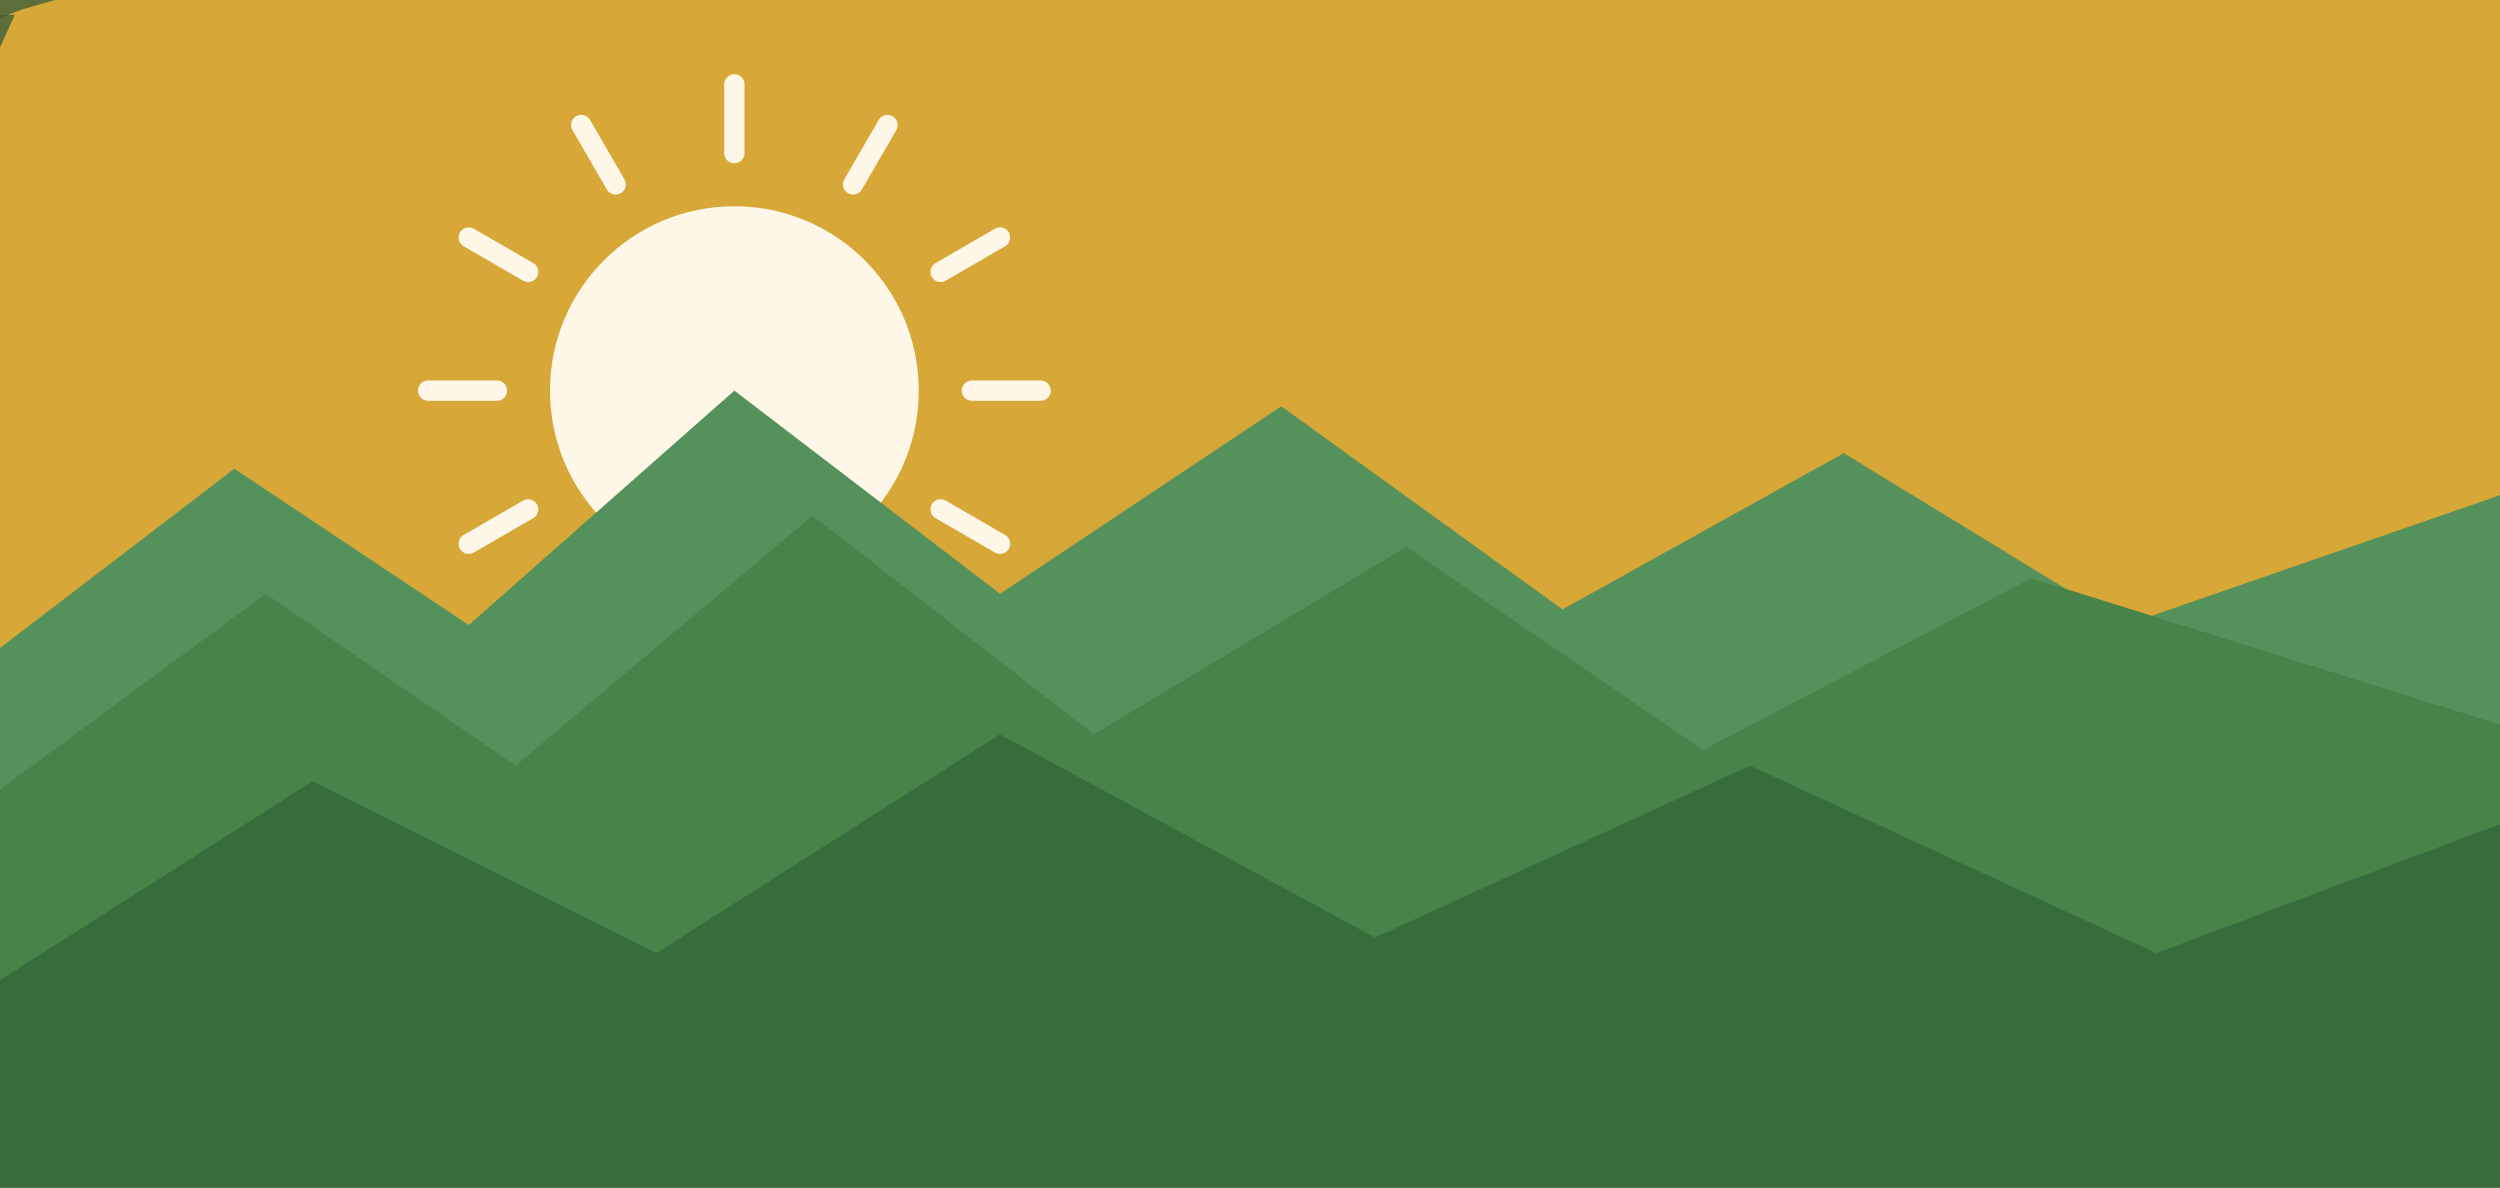
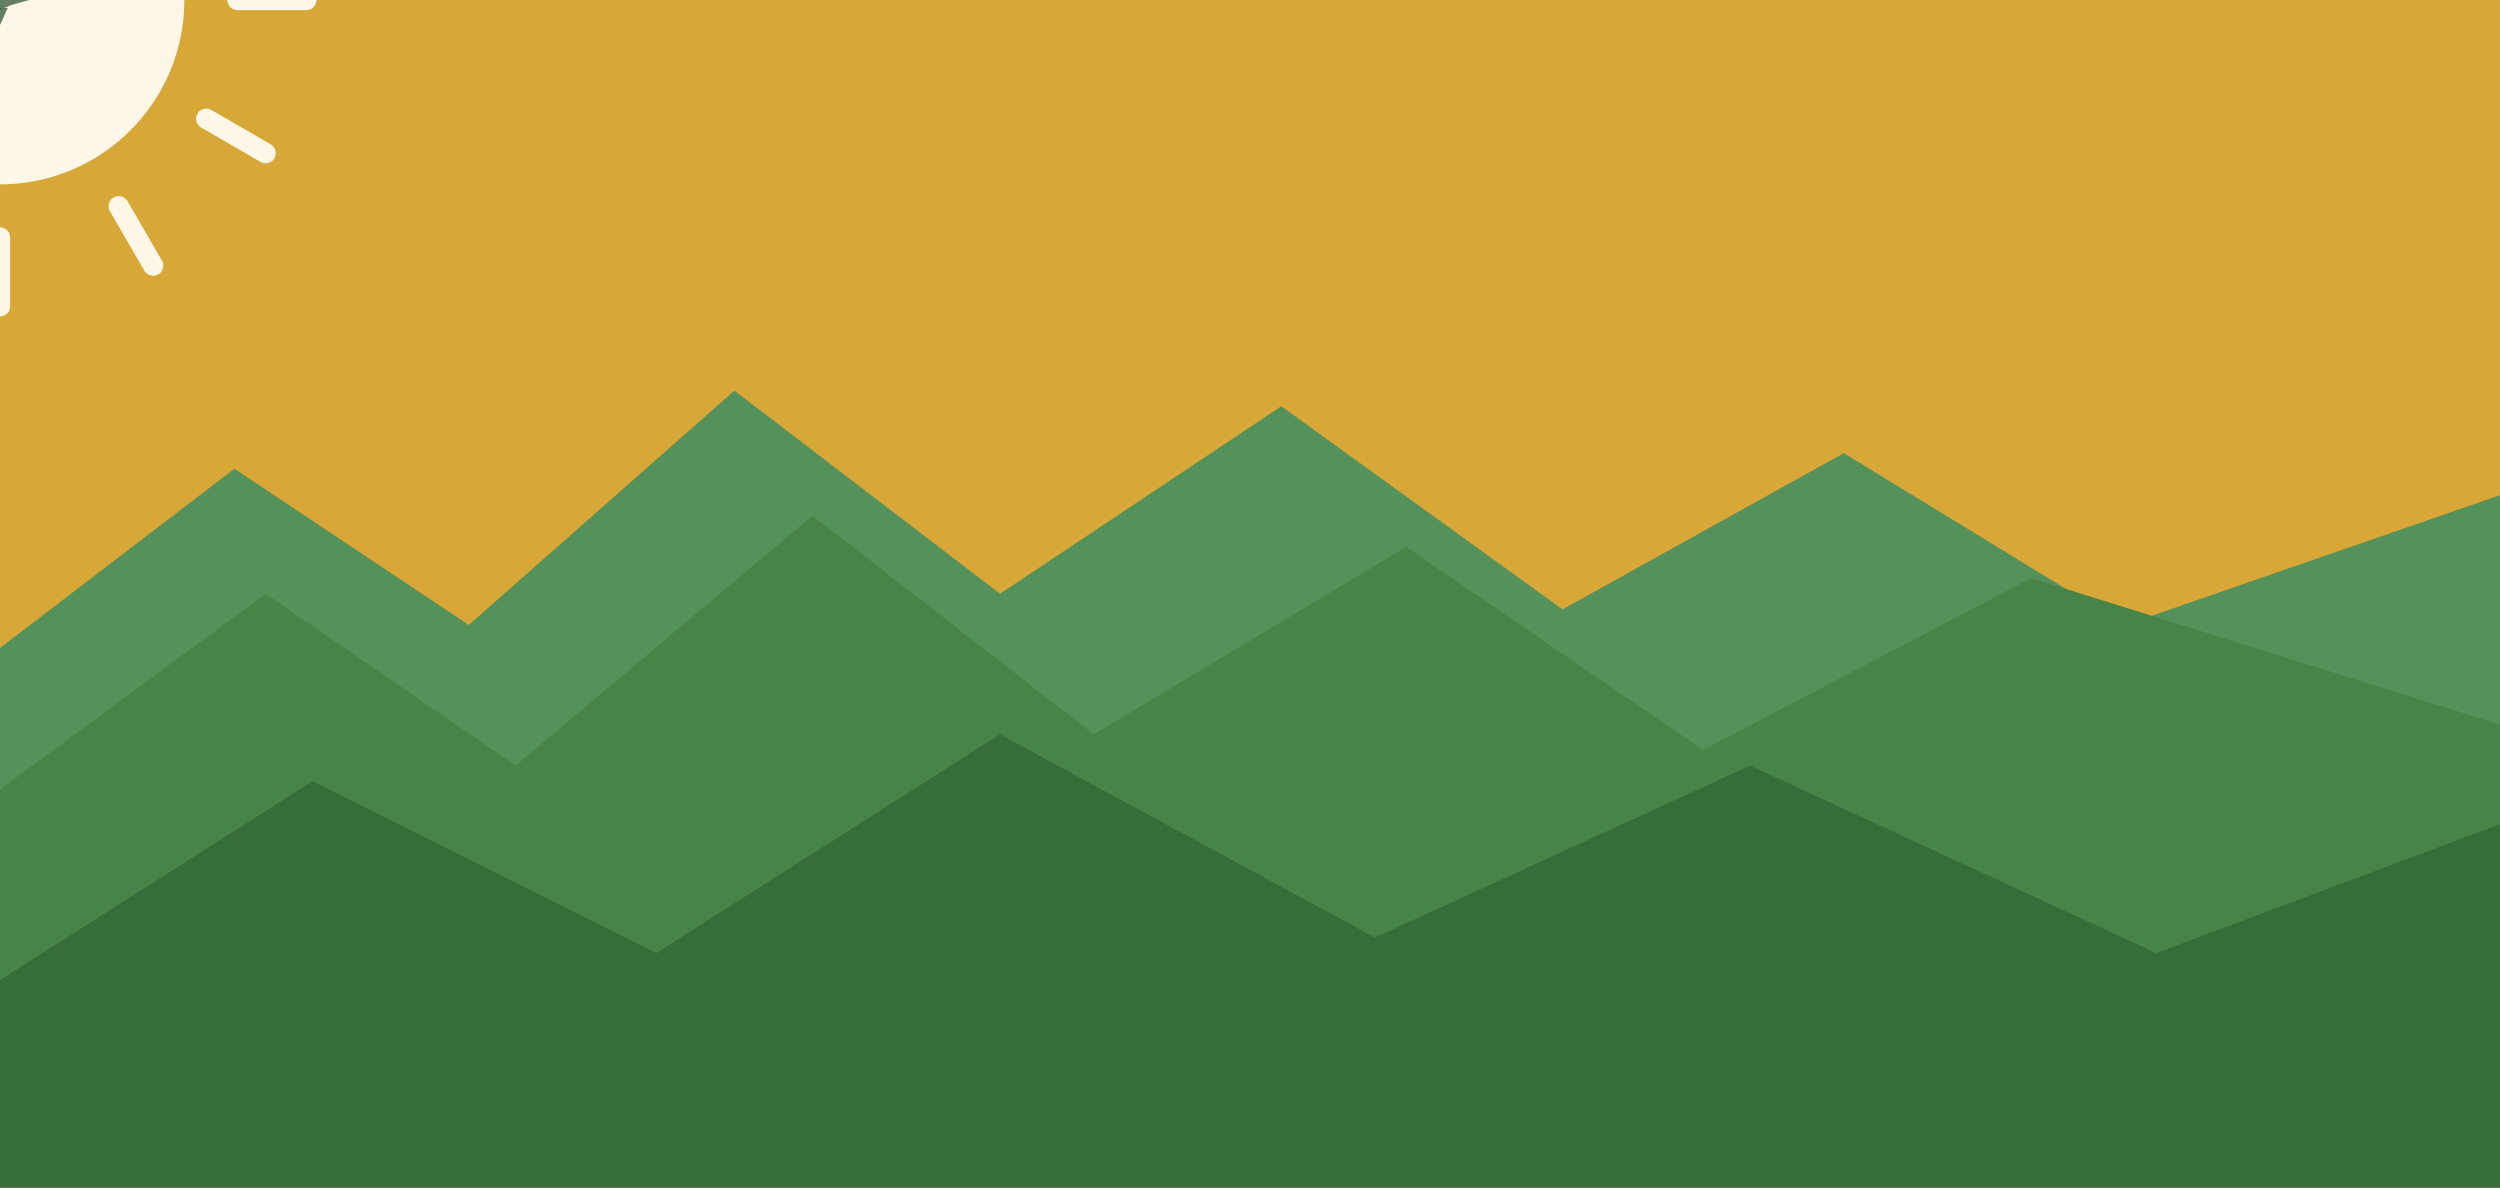
- <svg xmlns="http://www.w3.org/2000/svg" viewBox="0 0 1600 760" preserveAspectRatio="xMidYMid slice" role="img" aria-label="The Abundance Mindset Magazine cover: a sun over green mountains, with the far messenger running the ridge">
+ <svg xmlns="http://www.w3.org/2000/svg" viewBox="0 0 1600 760" preserveAspectRatio="xMidYMid slice" role="img" aria-label="A sun crossing a gold sky over green mountains, an eagle above, and the far messenger running the ridge">
  <defs>
    <style>
.rays{stroke:#FEF7E7;stroke-width:13;stroke-linecap:round}
- /* Tony, 6 October: "have the sun moving around too .. and the figure start
-    sooner once you open the page." So the sun crosses the sky the way it does
-    over a morning — slowly, three minutes end to end, rising a little as it
-    goes — and its rays turn with it. */
- .sun{animation:sun-cross 180s ease-in-out infinite alternate;transform-box:view-box;transform-origin:470px 250px}
- .rays{animation:sun-cross 180s ease-in-out infinite alternate,
-                 ray-turn 120s linear infinite;
-       transform-box:view-box;transform-origin:470px 250px}
+ .eagle__b,.eagle__t{fill:#3B5E3B;opacity:.78}
+ 
+ .sunbody{transform-box:view-box;transform-origin:0 0;animation:sun-cross 150s ease-in-out infinite}
+ .rays{transform-box:view-box;transform-origin:0 0;animation:ray-turn 90s linear infinite}
@keyframes sun-cross{
-   0%{transform:translate(-150px,52px)}
-   50%{transform:translate(120px,-34px)}
-   100%{transform:translate(390px,44px)}
+   0%   {transform:translate(140px,460px)}
+   22%  {transform:translate(300px,280px)}
+   50%  {transform:translate(600px,192px)}
+   78%  {transform:translate(890px,280px)}
+   100% {transform:translate(1070px,460px)}
}
@keyframes ray-turn{to{rotate:360deg}}
- /* The messenger runs the ridge. Tony has had him walking, then running, since
-    4 October; here he runs the cover itself. Off under reduced motion. */
+ 
+ .eagle{offset-path:path("M -80,150 C 300,70 620,210 960,110 C 1240,30 1480,140 1760,90");
+   offset-rotate:auto;offset-distance:0%;animation:eagle-cross 54s linear infinite;animation-delay:-14s}
+ .eagle &gt; g{animation:eagle-beat 3.6s ease-in-out infinite}
+ @keyframes eagle-cross{0%{offset-distance:0%;opacity:0}4%{opacity:1}94%{opacity:1}100%{offset-distance:100%;opacity:0}}
+ @keyframes eagle-beat{0%,100%{transform:scale(1.9,1.9)}50%{transform:scale(1.8,1.32)}}
+ 
.cv-run{offset-path:path("M -40,640 L 200,500 L 420,610 L 640,470 L 880,600 L 1120,490 L 1380,610 L 1620,520");offset-rotate:0deg;offset-distance:0%;
-   animation:cv-cross 30s linear infinite;animation-delay:-7s}
+   animation:cv-cross 18s linear infinite;animation-delay:-5s}
.cv-b{animation:cv-bob .44s ease-in-out infinite}
.cv-leg{transform-box:view-box;transform-origin:-6px -13px}
.cv-arm{transform-box:view-box;transform-origin:1px -27px}
.cv-leg--f,.cv-arm--b{animation:cv-fwd .44s ease-in-out infinite}
.cv-leg--b,.cv-arm--f{animation:cv-back .44s ease-in-out infinite}
.cv-hair{transform-box:view-box;transform-origin:0 -36px;animation:cv-mane .44s ease-in-out infinite}
- @keyframes cv-cross{0%{offset-distance:0%;opacity:0}2%{opacity:1}95%{opacity:1}100%{offset-distance:100%;opacity:0}}
+ @keyframes cv-cross{0%{offset-distance:0%;opacity:0}3%{opacity:1}95%{opacity:1}100%{offset-distance:100%;opacity:0}}
@keyframes cv-bob{0%,100%{transform:translateY(0)}50%{transform:translateY(-2.6px)}}
@keyframes cv-fwd{0%,100%{transform:rotate(26deg)}50%{transform:rotate(-24deg)}}
@keyframes cv-back{0%,100%{transform:rotate(-24deg)}50%{transform:rotate(26deg)}}
@keyframes cv-mane{0%,100%{transform:rotate(-5deg)}50%{transform:rotate(6deg)}}
- @media (prefers-reduced-motion:reduce){.cv-run{offset-distance:46%;opacity:1}.cv-run,.cv-run *,.sun,.rays{animation:none!important;transform:none!important}}

- /* the eagle, high over the ridge */
- .eagle__b,.eagle__t{fill:#3B5E3B;opacity:.78}
- .eagle{offset-path:path("M -80,150 C 300,70 620,210 960,110 C 1240,30 1480,140 1760,90");
-   offset-rotate:auto;offset-distance:0%;
-   animation:eagle-cross 54s linear infinite;animation-delay:-14s}
- .eagle &gt; g{animation:eagle-beat 3.6s ease-in-out infinite}
- @keyframes eagle-cross{0%{offset-distance:0%;opacity:0}4%{opacity:1}94%{opacity:1}100%{offset-distance:100%;opacity:0}}
- @keyframes eagle-beat{0%,100%{transform:scale(1.9,1.9)}50%{transform:scale(1.8,1.32)}}
- @media (prefers-reduced-motion:reduce){.eagle{offset-distance:38%;opacity:1}
-   .eagle,.eagle *{animation:none!important}}
+ @media (prefers-reduced-motion:reduce){
+   .sunbody{animation:none!important;transform:translate(600px,192px)!important}
+   .rays,.eagle,.eagle &gt; g,.cv-run,.cv-run *{animation:none!important}
+   .eagle{offset-distance:38%;opacity:1} .cv-run{offset-distance:46%;opacity:1}
+ }
</style>
  </defs>
  <rect width="1600" height="760" fill="#D7A738" />
-   <g class="rays" transform="translate(-710,0)">
-     <line x1="1180" y1="98" x2="1180" y2="54" />
-     <line x1="1256" y1="118" x2="1278" y2="80" />
-     <line x1="1312" y1="174" x2="1350" y2="152" />
-     <line x1="1332" y1="250" x2="1376" y2="250" />
-     <line x1="1312" y1="326" x2="1350" y2="348" />
-     <line x1="1256" y1="382" x2="1278" y2="420" />
-     <line x1="1180" y1="402" x2="1180" y2="446" />
-     <line x1="1104" y1="382" x2="1082" y2="420" />
-     <line x1="1048" y1="326" x2="1010" y2="348" />
-     <line x1="1028" y1="250" x2="984" y2="250" />
-     <line x1="1048" y1="174" x2="1010" y2="152" />
-     <line x1="1104" y1="118" x2="1082" y2="80" />
+   <g class="sunbody">
+     <g class="rays">
+       <line x1="0" y1="-152" x2="0" y2="-196" />
+       <line x1="76" y1="-132" x2="98" y2="-170" />
+       <line x1="132" y1="-76" x2="170" y2="-98" />
+       <line x1="152" y1="0" x2="196" y2="0" />
+       <line x1="132" y1="76" x2="170" y2="98" />
+       <line x1="76" y1="132" x2="98" y2="170" />
+       <line x1="0" y1="152" x2="0" y2="196" />
+       <line x1="-76" y1="132" x2="-98" y2="170" />
+       <line x1="-132" y1="76" x2="-170" y2="98" />
+       <line x1="-152" y1="0" x2="-196" y2="0" />
+       <line x1="-132" y1="-76" x2="-170" y2="-98" />
+       <line x1="-76" y1="-132" x2="-98" y2="-170" />
+     </g>
+     <circle r="118" fill="#FEF7E7" />
  </g>
-   <circle class="sun" cx="470" cy="250" r="118" fill="#FEF7E7" />
  <path d="M -20,760 L -20,430 L 150,300 L 300,400 L 470,250 L 640,380 L 820,260 L 1000,390 L 1180,290 L 1360,400 L 1620,310 L 1620,760 Z" fill="#55915A" />
  <path d="M -20,760 L -20,520 L 170,380 L 330,490 L 520,330 L 700,470 L 900,350 L 1090,480 L 1300,370 L 1620,470 L 1620,760 Z" fill="#488448" />
  <path d="M -20,760 L -20,640 L 200,500 L 420,610 L 640,470 L 880,600 L 1120,490 L 1380,610 L 1620,520 L 1620,760 Z" fill="#376D3B" />
  <g class="eagle" aria-hidden="true">
-     <g transform="scale(1.9)">
-       <path class="eagle__b" d="M0,0 C-16,-12 -34,-16 -52,-9 C-36,-5 -22,-1 -8,3 L0,6 L8,3         C22,-1 36,-5 52,-9 C34,-16 16,-12 0,0 Z" />
+     <g>
+       <path class="eagle__b" d="M0,0 C-16,-12 -34,-16 -52,-9 C-36,-5 -22,-1 -8,3 L0,6 L8,3 C22,-1 36,-5 52,-9 C34,-16 16,-12 0,0 Z" />
      <path class="eagle__t" d="M-5,5 L0,16 L5,5 Z" />
    </g>
  </g>
-   <g class="cv-run">
+   <g class="cv-run" aria-hidden="true">
    <g transform="scale(2.35) translate(0,-2)">
      <g class="cv-b" stroke="#2F59A3" stroke-width="2.9" stroke-linecap="round" stroke-linejoin="round" fill="none">
        <g class="cv-hair" stroke-width="2.5">
          <path d="M-1.0 -39.4 Q-10 -43.2 -19.4 -40.4" />
          <path d="M-1.8 -37.2 Q-11 -39.8 -21.0 -35.6" />
          <path d="M-2.2 -34.8 Q-11.4 -36.2 -21.2 -30.6" />
          <path d="M-2.0 -32.4 Q-10.4 -32.6 -18.6 -26.2" />
        </g>
        <circle cx="4.2" cy="-35" r="6.4" fill="#2F59A3" stroke="none" />
        <path d="M2.6 -29 Q-1.6 -21 -6 -13" />
        <g class="cv-leg cv-leg--f">
          <path d="M-6 -13 Q1 -11.4 5.4 -13.6 M5.4 -13.6 Q8.6 -8 6.6 -2.6" />
        </g>
        <g class="cv-leg cv-leg--b">
          <path d="M-6 -13 Q-12.4 -10 -16.4 -5.4 M-16.4 -5.4 Q-20.6 -3.4 -24.4 -4.6" />
        </g>
        <g class="cv-arm cv-arm--f">
          <path d="M1 -27 Q7 -25 8.8 -20.4 M8.8 -20.4 Q10.4 -24.4 9.6 -28" />
        </g>
        <g class="cv-arm cv-arm--b">
          <path d="M1 -27 Q-5.4 -25.6 -8.6 -21.6 M-8.6 -21.6 Q-12.6 -23.6 -13.6 -27.4" />
        </g>
      </g>
    </g>
  </g>
</svg>
